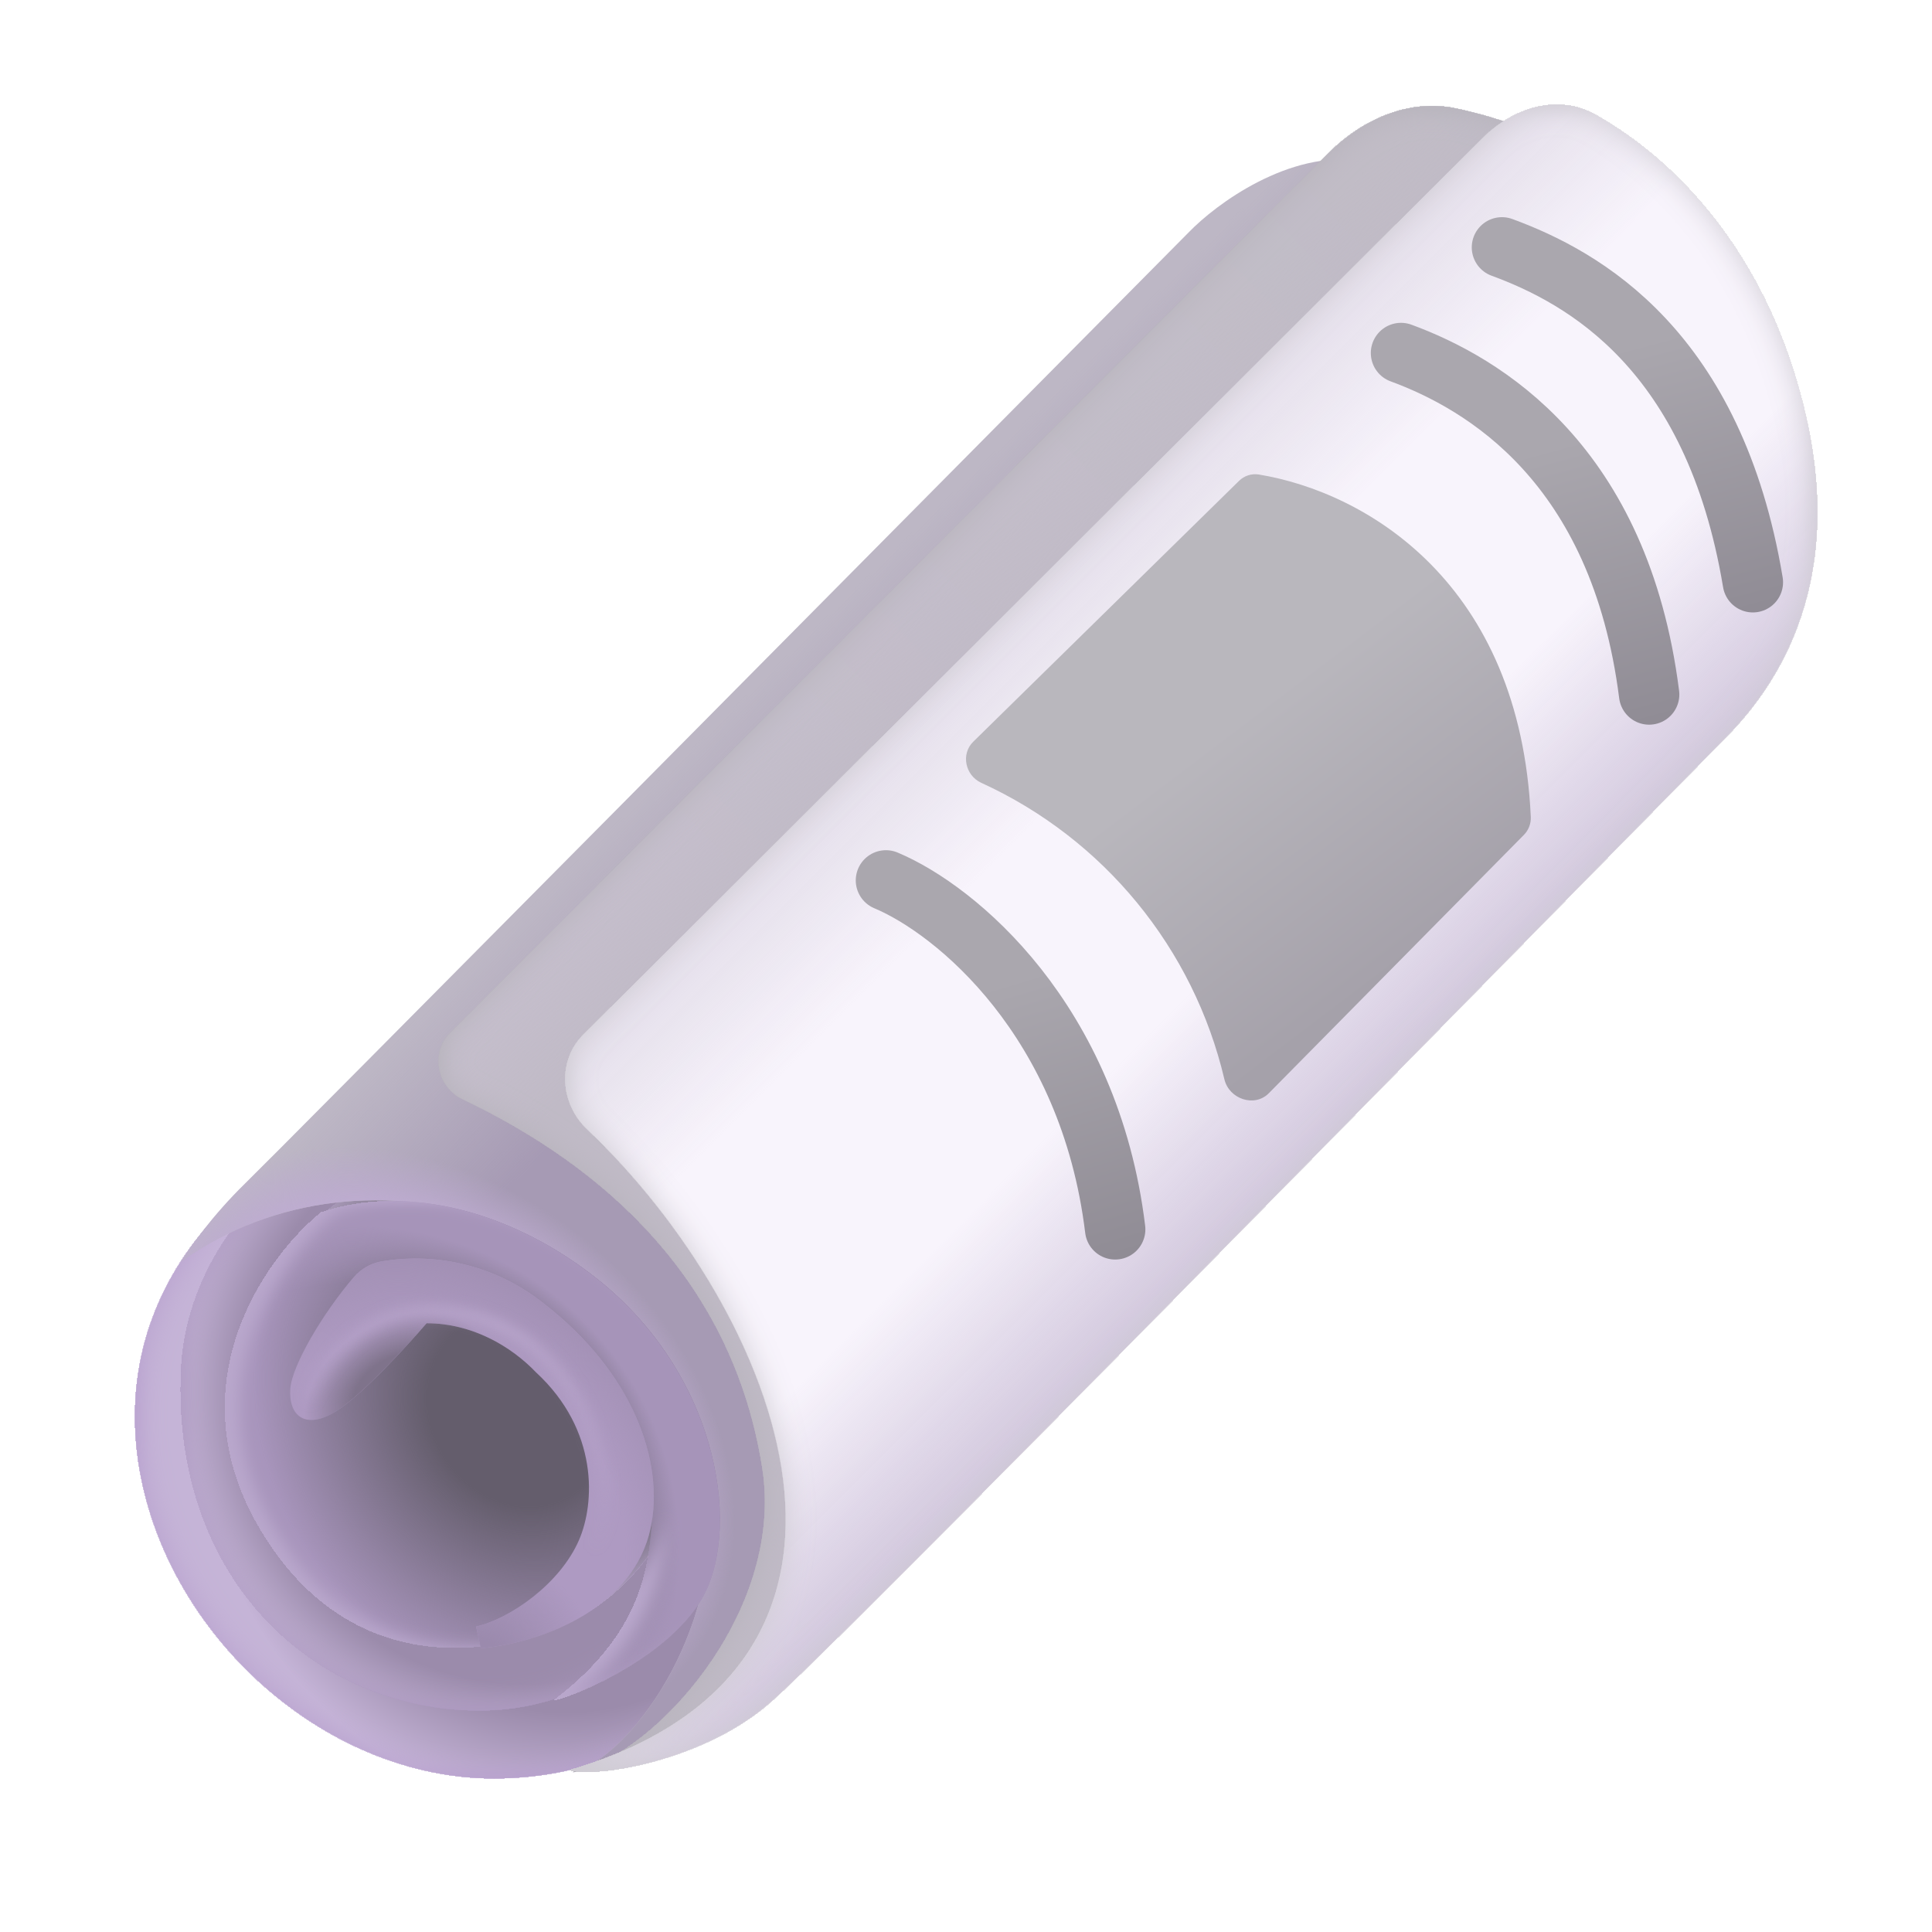
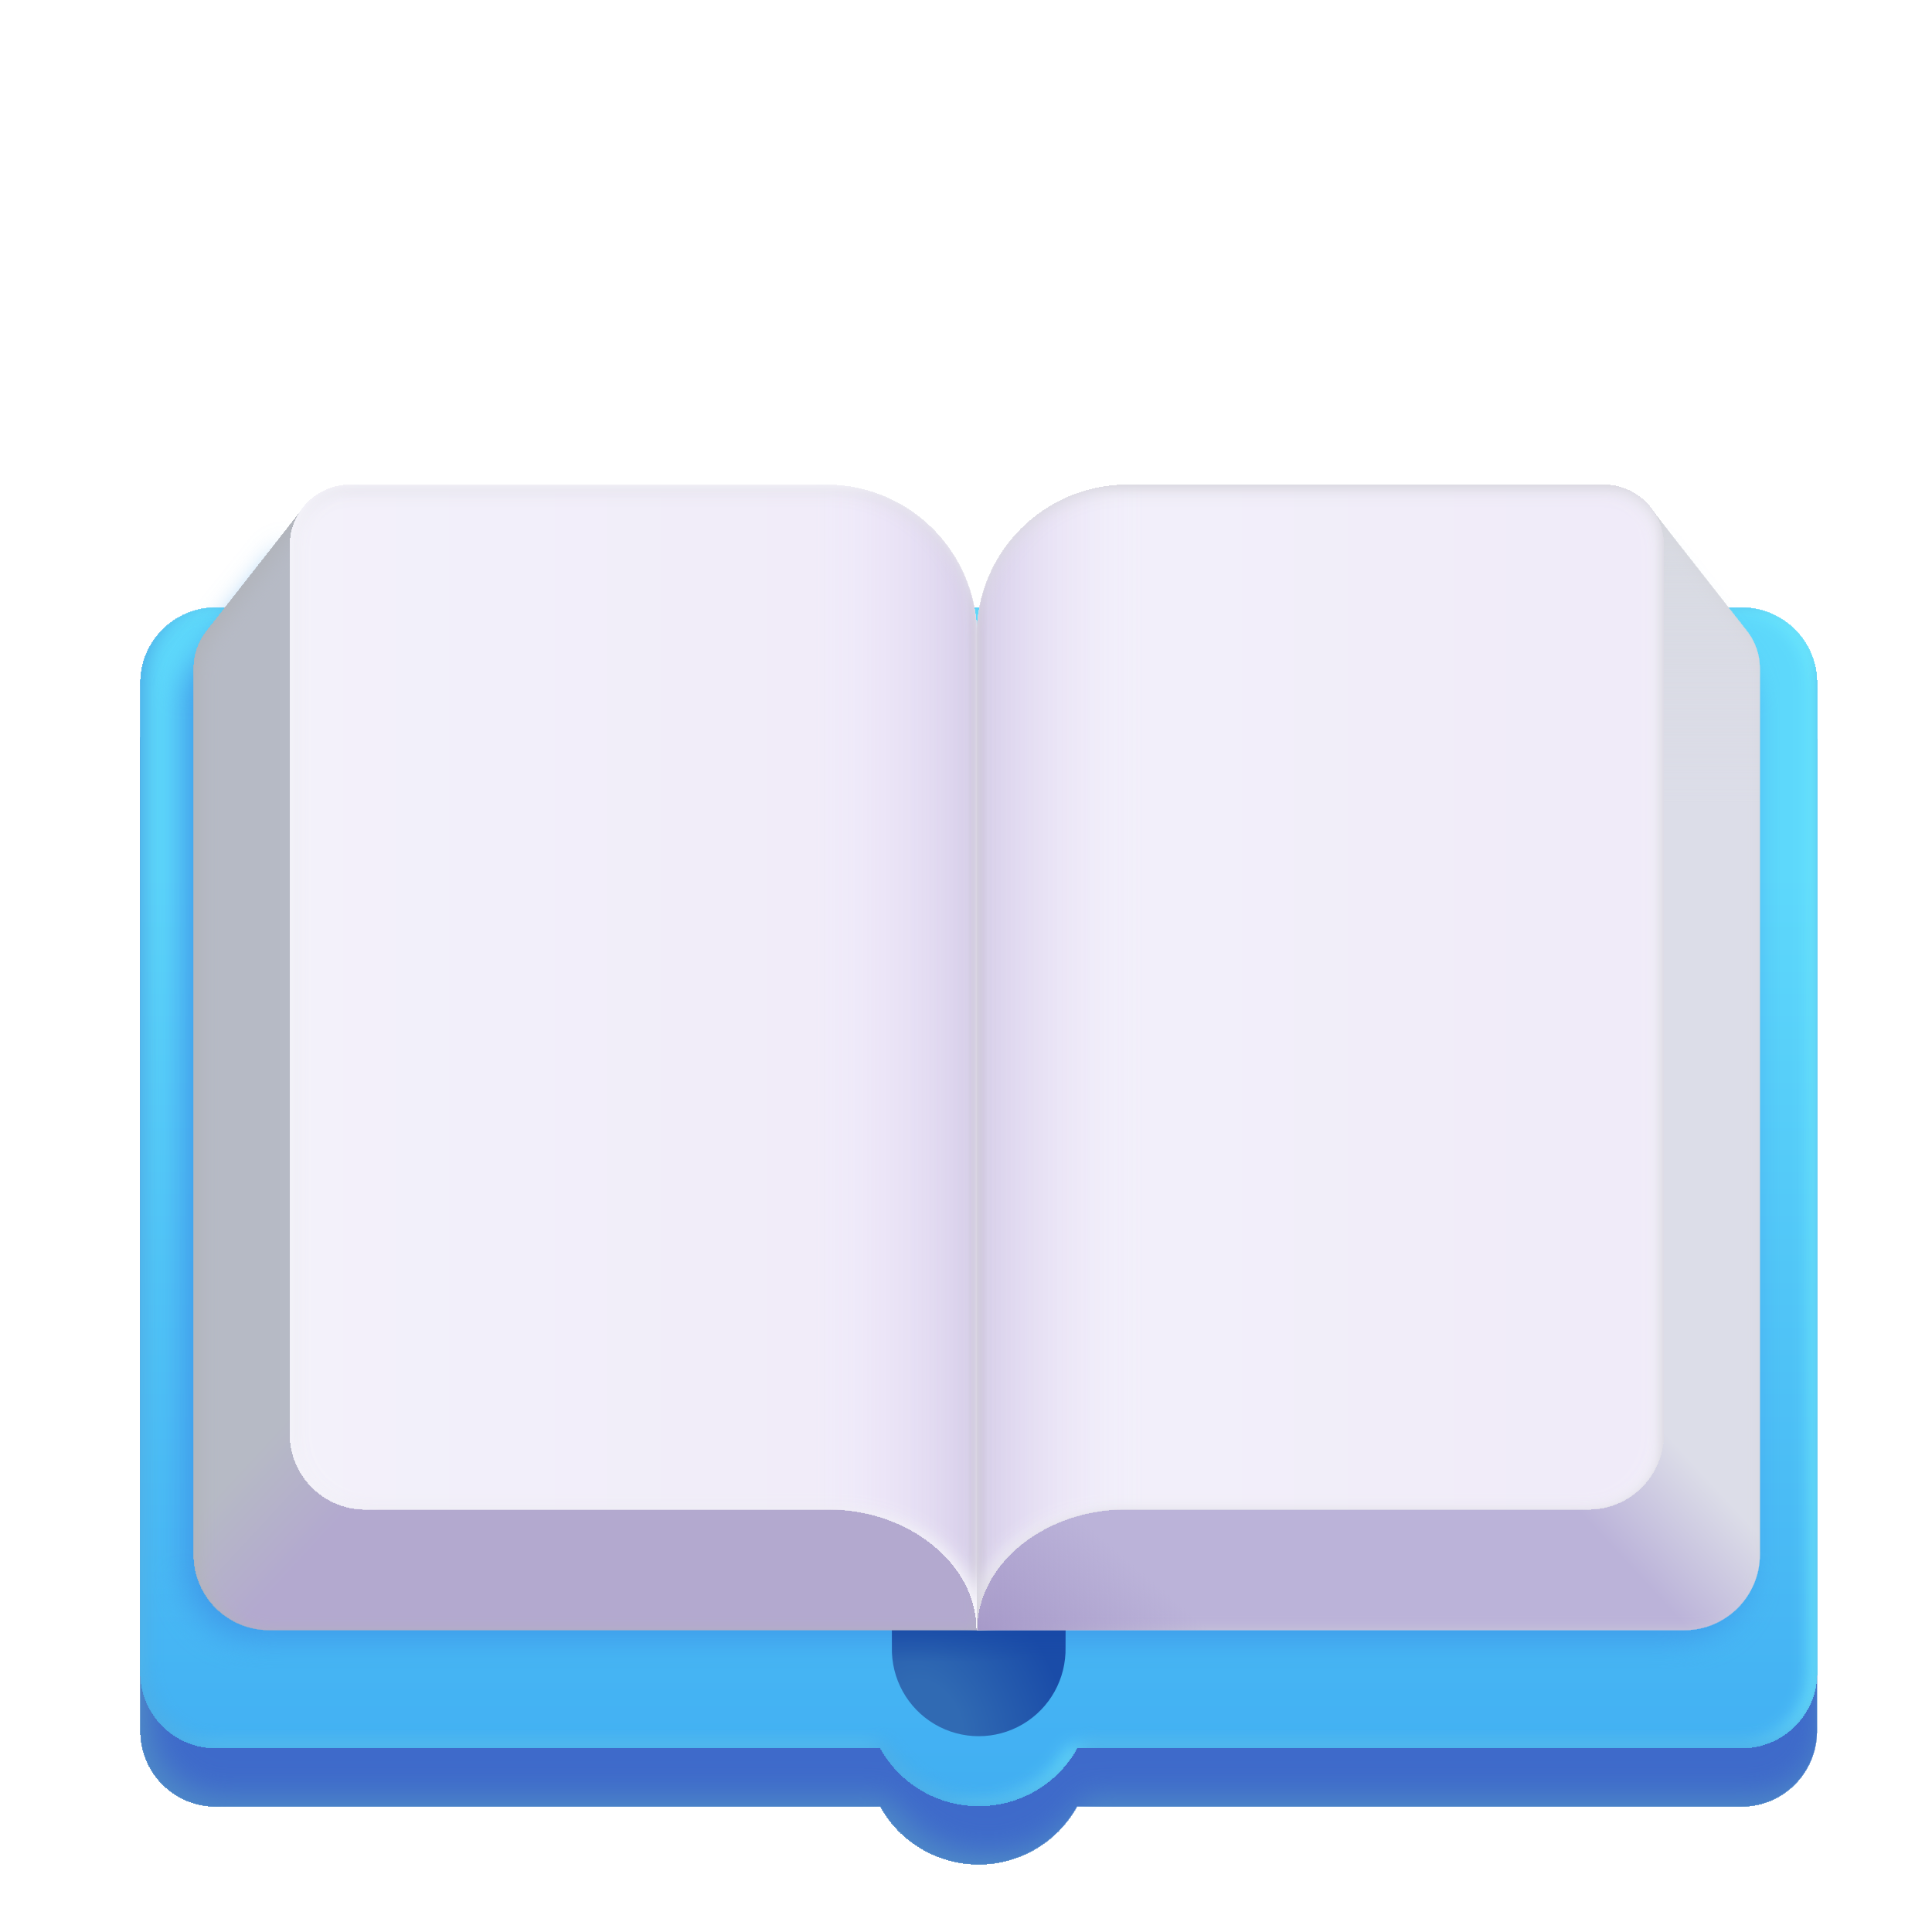
<svg xmlns="http://www.w3.org/2000/svg" width="1em" height="1em" viewBox="0 0 32 32">
  <g fill="none">
-     <g filter="url(#iVLjqec)">
-       <path fill="url(#i4NfdJe)" d="M13.815 23.855c0 3.094-2.522 5.601-5.633 5.601s-5.946-2.904-5.946-5.997s2.907-5.206 5.946-5.206c3.11 0 5.633 2.508 5.633 5.602" />
+     <g filter="url(#iW4wa2w)">
+       <path fill="#3E6ACA" d="M3.578 11.031c-.69 0-1.25.56-1.25 1.25v16.39c0 .691.56 1.25 1.25 1.25h11.005a1.863 1.863 0 0 0 3.256 0h11.005c.69 0 1.25-.559 1.25-1.25v-16.39c0-.69-.56-1.25-1.25-1.25z" />
    </g>
-     <g filter="url(#iCeLftb)">
-       <path fill="url(#iuLXeOs)" d="M12.658 23.05c0 2.684-2.035 5.281-4.718 5.281c-2.684 0-5.094-2.13-4.938-5.64c.11-2.453 2.507-4.516 5.13-4.516c2.683 0 4.526 2.191 4.526 4.875" />
+     <g filter="url(#iU5bllb)">
+       <path fill="url(#irlxH7k)" d="M3.578 10.063c-.69 0-1.25.56-1.25 1.25v16.39c0 .69.56 1.25 1.25 1.25h11.005a1.863 1.863 0 0 0 3.256 0h11.005c.69 0 1.25-.56 1.25-1.25v-16.39c0-.69-.56-1.25-1.25-1.25z" />
    </g>
-     <g filter="url(#icLk1Oe)">
-       <path fill="url(#ijUN8yc)" d="M11.688 22.603c0 2.508-1.422 4.494-3.532 4.572c-2.03 0-4.358-1.292-4.212-4.572c.102-2.293 3.215-4.084 5.665-4.084c2.509 0 2.079 1.576 2.079 4.084" />
+     <g filter="url(#ixEQfTb)">
+       <path fill="#3F9BEA" d="m4.81 9.094l-1.565 1.941a.96.96 0 0 0-.214.602V25.93c0 .672.56 1.217 1.25 1.217H27.72c.69 0 1.25-.545 1.25-1.217V11.637a.96.96 0 0 0-.214-.602L27.19 9.094L25.348 23.74H6.652z" />
    </g>
-     <path fill="#BDB7C5" d="M9.664 29.294q-.1.046-.193.069q.098-.033.193-.069c.994-.457 2.436-2.63 2.026-4.884c-.776-4.267-5.625-5.704-8.688-3.516c.125-.208.513-.76 1.063-1.297S14.71 8.873 19.69 3.847c.453-.469 1.659-1.362 2.859-1.187l-5.453 18.234c-.657 2.15-3.055 6.795-7.432 8.4" />
-     <path fill="url(#ikeGk9d)" d="M9.664 29.294q-.1.046-.193.069q.098-.033.193-.069c.994-.457 2.436-2.63 2.026-4.884c-.776-4.267-5.625-5.704-8.688-3.516c.125-.208.513-.76 1.063-1.297S14.71 8.873 19.69 3.847c.453-.469 1.659-1.362 2.859-1.187l-5.453 18.234c-.657 2.15-3.055 6.795-7.432 8.4" />
-     <path fill="url(#iSqjmrd)" d="M9.664 29.294q-.1.046-.193.069q.098-.033.193-.069c.994-.457 2.436-2.63 2.026-4.884c-.776-4.267-5.625-5.704-8.688-3.516c.125-.208.513-.76 1.063-1.297S14.71 8.873 19.69 3.847c.453-.469 1.659-1.362 2.859-1.187l-5.453 18.234c-.657 2.15-3.055 6.795-7.432 8.4" />
-     <g filter="url(#itV62Ld)">
-       <path fill="url(#iTMHJNb)" d="M9.753 29.282q-.131.045-.25.065q.125-.03.25-.065c1.262-.441 3.233-2.67 2.874-4.966c-.543-3.468-3.111-5.232-4.96-6.108c-.424-.2-.543-.765-.212-1.097l14.543-14.57c.563-.564 1.334-.906 2.114-.745c.786.164 1.647.482 2.296 1.004L12.815 20.91c.354.802 1 2.85.75 4.625c-.3 2.127-1.892 3.22-3.812 3.747" />
-       <path fill="url(#ii6Hvad)" d="M9.753 29.282q-.131.045-.25.065q.125-.03.25-.065c1.262-.441 3.233-2.67 2.874-4.966c-.543-3.468-3.111-5.232-4.96-6.108c-.424-.2-.543-.765-.212-1.097l14.543-14.57c.563-.564 1.334-.906 2.114-.745c.786.164 1.647.482 2.296 1.004L12.815 20.91c.354.802 1 2.85.75 4.625c-.3 2.127-1.892 3.22-3.812 3.747" />
+     <path fill="url(#iDgSBtb)" d="M14.773 25.703h2.875v1.578a1.438 1.438 0 1 1-2.875 0z" />
+     <path fill="url(#i3Tskbc)" d="M14.773 25.703h2.875v1.578a1.438 1.438 0 1 1-2.875 0z" />
+     <g filter="url(#iaoDsVd)">
+       <path fill="url(#iy0dfHe)" d="M3.424 10.455L4.99 8.46L6.832 23.5h9.348V27H4.46c-.69 0-1.25-.56-1.25-1.25V11.072a1 1 0 0 1 .214-.617" />
    </g>
-     <g filter="url(#iGDX0Db)">
-       <path fill="#F8F4FC" d="M12.752 28.203c-1.07.938-2.802 1.242-3.312 1.117c5.838-1.735 3.485-7.573.28-10.622c-.44-.418-.49-1.128-.06-1.557L24.55 2.295c.51-.51 1.247-.746 1.876-.394c1.09.61 2.544 1.918 3.28 4.24c1.023 3.222-.163 5.102-1.11 6.062c-4.79 4.865-14.62 14.928-15.843 16" />
-       <path fill="url(#iRvHhae)" d="M12.752 28.203c-1.07.938-2.802 1.242-3.312 1.117c5.838-1.735 3.485-7.573.28-10.622c-.44-.418-.49-1.128-.06-1.557L24.55 2.295c.51-.51 1.247-.746 1.876-.394c1.09.61 2.544 1.918 3.28 4.24c1.023 3.222-.163 5.102-1.11 6.062c-4.79 4.865-14.62 14.928-15.843 16" />
-       <path fill="url(#iisHCye)" d="M12.752 28.203c-1.07.938-2.802 1.242-3.312 1.117c5.838-1.735 3.485-7.573.28-10.622c-.44-.418-.49-1.128-.06-1.557L24.55 2.295c.51-.51 1.247-.746 1.876-.394c1.09.61 2.544 1.918 3.28 4.24c1.023 3.222-.163 5.102-1.11 6.062c-4.79 4.865-14.62 14.928-15.843 16" />
+     <g filter="url(#iggHM1c)">
+       <path fill="url(#i2ppiTc)" d="M28.935 10.455L27.369 8.46L25.528 23.5H16.18V27h11.718c.69 0 1.25-.56 1.25-1.25V11.072a1 1 0 0 0-.213-.617" />
+       <path fill="url(#iad3Q2d)" d="M28.935 10.455L27.369 8.46L25.528 23.5H16.18V27h11.718c.69 0 1.25-.56 1.25-1.25V11.072a1 1 0 0 0-.213-.617" />
    </g>
-     <path stroke="url(#iyC7Lcb)" stroke-linecap="round" d="M14.674 14.582c1.156.484 3.375 2.312 3.797 5.78" />
-     <path stroke="url(#iZGgtmd)" stroke-linecap="round" d="M23.205 5.847c1.36.5 3.625 1.828 4.11 5.656" />
-     <path stroke="url(#iimGq9b)" stroke-linecap="round" d="M24.877 4.097c1.36.5 3.516 1.703 4.156 5.547" />
-     <path fill="url(#isAhSEd)" d="m20.521 7.966l-4.4 4.318c-.209.204-.135.558.13.681a7.22 7.22 0 0 1 4.029 4.912c.078.328.5.47.736.23l4.226-4.28a.4.4 0 0 0 .113-.293c-.177-3.88-2.723-5.381-4.507-5.675a.38.38 0 0 0-.327.107" />
-     <g filter="url(#iowgvgc)">
-       <path fill="#A895BC" d="M4.308 25.316c-1.412-2.388.089-4.484 1.016-5.234c1.453-.485 3.19 0 4.578 1.109c2.062 1.648 2.383 4.242 1.695 5.336c-.55.875-1.846 1.482-2.414 1.633c1.606-1.22 1.575-2.429 1.631-3.185c-.056.438-.346 1.136-.99 1.638c-.703.547-3.75 1.687-5.516-1.297" />
-       <path fill="url(#i6zbDkR)" d="M4.308 25.316c-1.412-2.388.089-4.484 1.016-5.234c1.453-.485 3.19 0 4.578 1.109c2.062 1.648 2.383 4.242 1.695 5.336c-.55.875-1.846 1.482-2.414 1.633c1.606-1.22 1.575-2.429 1.631-3.185c-.056.438-.346 1.136-.99 1.638c-.703.547-3.75 1.687-5.516-1.297" />
-       <path fill="url(#iDvpCAe)" d="M4.308 25.316c-1.412-2.388.089-4.484 1.016-5.234c1.453-.485 3.19 0 4.578 1.109c2.062 1.648 2.383 4.242 1.695 5.336c-.55.875-1.846 1.482-2.414 1.633c1.606-1.22 1.575-2.429 1.631-3.185c-.056.438-.346 1.136-.99 1.638c-.703.547-3.75 1.687-5.516-1.297" />
+     <path fill="url(#iJAyaip)" d="M28.935 10.455L27.369 8.46L25.528 23.5H16.18V27h11.718c.69 0 1.25-.56 1.25-1.25V11.072a1 1 0 0 0-.213-.617" />
+     <g filter="url(#iAlzg0d)">
+       <path fill="url(#iJpgGhd)" d="M4.805 9.031a1 1 0 0 1 1-1h7.875a2.5 2.5 0 0 1 2.5 2.5v16.461c0-1.1-1.133-1.992-2.446-1.992h-7.68c-.69 0-1.25-.56-1.25-1.25z" />
+       <path fill="url(#ieLzLNb)" d="M4.805 9.031a1 1 0 0 1 1-1h7.875a2.5 2.5 0 0 1 2.5 2.5v16.461c0-1.1-1.133-1.992-2.446-1.992h-7.68c-.69 0-1.25-.56-1.25-1.25z" />
+       <path fill="url(#iEoXU8c)" d="M4.805 9.031a1 1 0 0 1 1-1h7.875a2.5 2.5 0 0 1 2.5 2.5v16.461c0-1.1-1.133-1.992-2.446-1.992h-7.68c-.69 0-1.25-.56-1.25-1.25z" />
    </g>
-     <path fill="#AE9AC2" d="M5.574 23.37c.418-.262 1.169-1.078 1.492-1.453c.75 0 1.396.378 1.812.813c1.04.96.977 2.172.711 2.781c-.314.722-1.14 1.3-1.703 1.43l.078.36c1.098-.102 2.54-.704 2.813-1.993c.23-1.084-.28-2.572-1.782-3.727a3.4 3.4 0 0 0-2.67-.689a.78.78 0 0 0-.465.263c-.509.59-1.024 1.46-1.052 1.848c-.031.438.242.696.766.368" />
-     <path fill="url(#iDjXZMc)" d="M5.574 23.37c.418-.262 1.169-1.078 1.492-1.453c.75 0 1.396.378 1.812.813c1.04.96.977 2.172.711 2.781c-.314.722-1.14 1.3-1.703 1.43l.078.36c1.098-.102 2.54-.704 2.813-1.993c.23-1.084-.28-2.572-1.782-3.727a3.4 3.4 0 0 0-2.67-.689a.78.78 0 0 0-.465.263c-.509.59-1.024 1.46-1.052 1.848c-.031.438.242.696.766.368" />
-     <path fill="url(#iK0RFFe)" d="M5.574 23.37c.418-.262 1.169-1.078 1.492-1.453c.75 0 1.396.378 1.812.813c1.04.96.977 2.172.711 2.781c-.314.722-1.14 1.3-1.703 1.43l.078.36c1.098-.102 2.54-.704 2.813-1.993c.23-1.084-.28-2.572-1.782-3.727a3.4 3.4 0 0 0-2.67-.689a.78.78 0 0 0-.465.263c-.509.59-1.024 1.46-1.052 1.848c-.031.438.242.696.766.368" />
-     <path fill="url(#irQMQfe)" d="M5.574 23.37c.418-.262 1.169-1.078 1.492-1.453c.75 0 1.396.378 1.812.813c1.04.96.977 2.172.711 2.781c-.314.722-1.14 1.3-1.703 1.43l.078.36c1.098-.102 2.54-.704 2.813-1.993c.23-1.084-.28-2.572-1.782-3.727a3.4 3.4 0 0 0-2.67-.689a.78.78 0 0 0-.465.263c-.509.59-1.024 1.46-1.052 1.848c-.031.438.242.696.766.368" />
-     <g filter="url(#ialleuc)">
-       <path stroke="url(#iNxfogb)" stroke-width=".15" d="M5.111 23.19c.167-.442.79-1.484 1.985-1.484c1.219 0 2.341.752 2.781 2.25c.5 1.704-.516 2.641-1.172 2.922" />
+     <g filter="url(#iOq1JHe)">
+       <path fill="url(#i7R9JeL)" d="M27.555 9.031a1 1 0 0 0-1-1H18.68a2.5 2.5 0 0 0-2.5 2.5v16.461c0-1.1 1.133-1.992 2.445-1.992h7.68c.69 0 1.25-.56 1.25-1.25z" />
+       <path fill="url(#iT5Qiec)" d="M27.555 9.031a1 1 0 0 0-1-1H18.68a2.5 2.5 0 0 0-2.5 2.5v16.461c0-1.1 1.133-1.992 2.445-1.992h7.68c.69 0 1.25-.56 1.25-1.25z" />
+       <path fill="url(#iunkFrb)" d="M27.555 9.031a1 1 0 0 0-1-1H18.68a2.5 2.5 0 0 0-2.5 2.5v16.461c0-1.1 1.133-1.992 2.445-1.992h7.68c.69 0 1.25-.56 1.25-1.25z" />
    </g>
    <defs>
-       <radialGradient id="i4NfdJe" cx="0" cy="0" r="1" gradientTransform="matrix(-5.59376 1.82573 -1.86797 -5.7232 9.283 23.855)" gradientUnits="userSpaceOnUse">
-         <stop offset=".746" stop-color="#9B8BAB" />
-         <stop offset="1" stop-color="#C5B4D7" />
-       </radialGradient>
-       <radialGradient id="iuLXeOs" cx="0" cy="0" r="1" gradientTransform="rotate(154.73 1.645 12.58)scale(5.56364 5.87643)" gradientUnits="userSpaceOnUse">
-         <stop offset=".796" stop-color="#9B8BAB" />
-         <stop offset="1" stop-color="#C5B4D7" />
-       </radialGradient>
-       <radialGradient id="ijUN8yc" cx="0" cy="0" r="1" gradientTransform="rotate(154.879 2.51 12.222)scale(6.24037 6.84519)" gradientUnits="userSpaceOnUse">
-         <stop offset=".245" stop-color="#645E6C" />
-         <stop offset="1" stop-color="#B3A4C3" />
-       </radialGradient>
-       <radialGradient id="iSqjmrd" cx="0" cy="0" r="1" gradientTransform="rotate(-139.912 7.868 10.693)scale(5.6777 4.35703)" gradientUnits="userSpaceOnUse">
-         <stop offset=".805" stop-color="#BEACD1" />
-         <stop offset="1" stop-color="#BEACD1" stop-opacity="0" />
-       </radialGradient>
-       <radialGradient id="i6zbDkR" cx="0" cy="0" r="1" gradientTransform="rotate(147.95 .945 12.908)scale(4.23999 4.79369)" gradientUnits="userSpaceOnUse">
-         <stop offset=".344" stop-color="#645D6C" />
-         <stop offset="1" stop-color="#645D6C" stop-opacity="0" />
-       </radialGradient>
-       <radialGradient id="iDvpCAe" cx="0" cy="0" r="1" gradientTransform="rotate(-38.304 39.94 4.49)scale(5.49547 5.4486)" gradientUnits="userSpaceOnUse">
-         <stop offset=".816" stop-color="#A694B9" stop-opacity="0" />
-         <stop offset=".993" stop-color="#A694B9" />
-       </radialGradient>
-       <radialGradient id="iDjXZMc" cx="0" cy="0" r="1" gradientTransform="matrix(-1.4375 .84375 -.58728 -1.00055 6.596 23.035)" gradientUnits="userSpaceOnUse">
-         <stop offset=".475" stop-color="#7F738B" />
-         <stop offset="1" stop-color="#7F738B" stop-opacity="0" />
-       </radialGradient>
-       <radialGradient id="iK0RFFe" cx="0" cy="0" r="1" gradientTransform="matrix(3.06248 -3.15627 3.71103 3.60076 7.252 25.222)" gradientUnits="userSpaceOnUse">
-         <stop offset=".645" stop-color="#A290B4" stop-opacity="0" />
-         <stop offset=".926" stop-color="#A290B4" />
-       </radialGradient>
-       <radialGradient id="irQMQfe" cx="0" cy="0" r="1" gradientTransform="matrix(1.63769 -1.3594 1.26899 1.52878 7.818 27.785)" gradientUnits="userSpaceOnUse">
-         <stop offset=".309" stop-color="#9B8AAD" />
-         <stop offset="1" stop-color="#9B8AAD" stop-opacity="0" />
-       </radialGradient>
-       <radialGradient id="iNxfogb" cx="0" cy="0" r="1" gradientTransform="rotate(98.039 -5.48 14.626)scale(4.82871 6.05431)" gradientUnits="userSpaceOnUse">
-         <stop stop-color="#BCA9CF" />
-         <stop offset=".778" stop-color="#BCA9CF" stop-opacity="0" />
-       </radialGradient>
-       <linearGradient id="ikeGk9d" x1="14.908" x2="9.971" y1="18.878" y2="13.847" gradientUnits="userSpaceOnUse">
-         <stop offset=".562" stop-color="#A69AB4" />
-         <stop offset="1" stop-color="#A69AB4" stop-opacity="0" />
+       <linearGradient id="irlxH7k" x1="16.211" x2="16.211" y1="14.438" y2="29.91" gradientUnits="userSpaceOnUse">
+         <stop stop-color="#5DD8FB" />
+         <stop offset="1" stop-color="#41AEF2" />
      </linearGradient>
-       <linearGradient id="iTMHJNb" x1="11.687" x2="26.408" y1="15.945" y2="1.756" gradientUnits="userSpaceOnUse">
-         <stop stop-color="#C5BECC" />
-         <stop offset="1" stop-color="#C0BCC5" />
+       <linearGradient id="i3Tskbc" x1="16.211" x2="16.211" y1="26.781" y2="27.531" gradientUnits="userSpaceOnUse">
+         <stop stop-color="#1748A6" />
+         <stop offset="1" stop-color="#1748A6" stop-opacity="0" />
      </linearGradient>
-       <linearGradient id="ii6Hvad" x1="19.565" x2="17.096" y1="10.66" y2="8.066" gradientUnits="userSpaceOnUse">
-         <stop offset=".441" stop-color="#C0BAC6" />
-         <stop offset="1" stop-color="#C0BAC6" stop-opacity="0" />
+       <linearGradient id="iy0dfHe" x1="12.516" x2="5.266" y1="28.656" y2="21.938" gradientUnits="userSpaceOnUse">
+         <stop offset=".75" stop-color="#B3A9CF" />
+         <stop offset=".932" stop-color="#B6BAC5" />
      </linearGradient>
-       <linearGradient id="iRvHhae" x1="21.315" x2="18.752" y1="19.972" y2="17.41" gradientUnits="userSpaceOnUse">
-         <stop stop-color="#CFC4DB" />
-         <stop offset="1" stop-color="#CFC4DB" stop-opacity="0" />
+       <linearGradient id="i2ppiTc" x1="19.844" x2="27.094" y1="28.656" y2="21.938" gradientUnits="userSpaceOnUse">
+         <stop offset=".717" stop-color="#BBB3D9" />
+         <stop offset=".913" stop-color="#DCDDE8" />
      </linearGradient>
-       <linearGradient id="iisHCye" x1="14.627" x2="17.44" y1="10.535" y2="13.347" gradientUnits="userSpaceOnUse">
-         <stop stop-color="#DBD5E2" />
-         <stop offset="1" stop-color="#DBD5E2" stop-opacity="0" />
+       <linearGradient id="iad3Q2d" x1="27.976" x2="27.976" y1="8.886" y2="13.327" gradientUnits="userSpaceOnUse">
+         <stop stop-color="#D8DAE2" />
+         <stop offset="1" stop-color="#D8DAE2" stop-opacity="0" />
      </linearGradient>
-       <linearGradient id="iyC7Lcb" x1="16.572" x2="18.002" y1="16.285" y2="20.972" gradientUnits="userSpaceOnUse">
-         <stop stop-color="#AAA7AE" />
-         <stop offset="1" stop-color="#908C95" />
+       <linearGradient id="iJAyaip" x1="16.18" x2="17.797" y1="27" y2="25.094" gradientUnits="userSpaceOnUse">
+         <stop stop-color="#A699C9" />
+         <stop offset="1" stop-color="#A699C9" stop-opacity="0" />
      </linearGradient>
-       <linearGradient id="iZGgtmd" x1="25.26" x2="26.544" y1="7.513" y2="12.172" gradientUnits="userSpaceOnUse">
-         <stop stop-color="#AAA7AE" />
-         <stop offset="1" stop-color="#908C95" />
+       <linearGradient id="iJpgGhd" x1="4.805" x2="15.328" y1="17.512" y2="17.512" gradientUnits="userSpaceOnUse">
+         <stop stop-color="#F3F1FA" />
+         <stop offset="1" stop-color="#F0EBF9" />
      </linearGradient>
-       <linearGradient id="iimGq9b" x1="26.955" x2="28.182" y1="5.731" y2="10.319" gradientUnits="userSpaceOnUse">
-         <stop stop-color="#AAA7AE" />
-         <stop offset="1" stop-color="#908C95" />
+       <linearGradient id="ieLzLNb" x1="16.18" x2="13.453" y1="25.688" y2="25.688" gradientUnits="userSpaceOnUse">
+         <stop stop-color="#D5CCE8" />
+         <stop offset="1" stop-color="#F2EBFF" stop-opacity="0" />
      </linearGradient>
-       <linearGradient id="isAhSEd" x1="19.877" x2="22.815" y1="12.41" y2="16.285" gradientUnits="userSpaceOnUse">
-         <stop stop-color="#B9B7BD" />
-         <stop offset="1" stop-color="#A5A1AA" />
+       <linearGradient id="iEoXU8c" x1="16.234" x2="16.016" y1="25.906" y2="25.906" gradientUnits="userSpaceOnUse">
+         <stop offset=".179" stop-color="#BFB3D1" />
+         <stop offset="1" stop-color="#BFB3D1" stop-opacity="0" />
      </linearGradient>
-       <filter id="iVLjqec" width="11.578" height="11.203" x="2.236" y="18.253" color-interpolation-filters="sRGB" filterUnits="userSpaceOnUse">
+       <linearGradient id="i7R9JeL" x1="16.18" x2="26.703" y1="17.512" y2="17.512" gradientUnits="userSpaceOnUse">
+         <stop stop-color="#F3F1FA" />
+         <stop offset="1" stop-color="#F0EBF9" />
+       </linearGradient>
+       <linearGradient id="iT5Qiec" x1="16.18" x2="18.984" y1="25.688" y2="25.688" gradientUnits="userSpaceOnUse">
+         <stop stop-color="#D5CCE8" />
+         <stop offset="1" stop-color="#F2EBFF" stop-opacity="0" />
+       </linearGradient>
+       <linearGradient id="iunkFrb" x1="16.152" x2="16.359" y1="25.906" y2="25.906" gradientUnits="userSpaceOnUse">
+         <stop stop-color="#BFB3D1" />
+         <stop offset="1" stop-color="#BFB3D1" stop-opacity="0" />
+       </linearGradient>
+       <filter id="iW4wa2w" width="27.916" height="19.998" x="2.328" y="10.881" color-interpolation-filters="sRGB" filterUnits="userSpaceOnUse">
        <feFlood flood-opacity="0" result="BackgroundImageFix" />
        <feBlend in="SourceGraphic" in2="BackgroundImageFix" result="shape" />
        <feColorMatrix in="SourceAlpha" result="hardAlpha" values="0 0 0 0 0 0 0 0 0 0 0 0 0 0 0 0 0 0 127 0" />
-         <feOffset />
+         <feOffset dx=".15" dy="-.15" />
        <feGaussianBlur stdDeviation=".25" />
        <feComposite in2="hardAlpha" k2="-1" k3="1" operator="arithmetic" />
-         <feColorMatrix values="0 0 0 0 0.718 0 0 0 0 0.624 0 0 0 0 0.808 0 0 0 1 0" />
-         <feBlend in2="shape" result="effect1_innerShadow_18_21204" />
+         <feColorMatrix values="0 0 0 0 0.306 0 0 0 0 0.541 0 0 0 0 0.78 0 0 0 1 0" />
+         <feBlend in2="shape" result="effect1_innerShadow_18_20736" />
      </filter>
-       <filter id="iCeLftb" width="9.663" height="10.156" x="2.995" y="18.175" color-interpolation-filters="sRGB" filterUnits="userSpaceOnUse">
+       <filter id="iU5bllb" width="27.966" height="19.948" x="2.228" y="9.963" color-interpolation-filters="sRGB" filterUnits="userSpaceOnUse">
        <feFlood flood-opacity="0" result="BackgroundImageFix" />
        <feBlend in="SourceGraphic" in2="BackgroundImageFix" result="shape" />
        <feColorMatrix in="SourceAlpha" result="hardAlpha" values="0 0 0 0 0 0 0 0 0 0 0 0 0 0 0 0 0 0 127 0" />
-         <feOffset />
-         <feGaussianBlur stdDeviation=".25" />
+         <feOffset dx="-.1" />
+         <feGaussianBlur stdDeviation=".15" />
        <feComposite in2="hardAlpha" k2="-1" k3="1" operator="arithmetic" />
-         <feColorMatrix values="0 0 0 0 0.675 0 0 0 0 0.596 0 0 0 0 0.753 0 0 0 1 0" />
-         <feBlend in2="shape" result="effect1_innerShadow_18_21204" />
+         <feColorMatrix values="0 0 0 0 0.451 0 0 0 0 0.941 0 0 0 0 1 0 0 0 1 0" />
+         <feBlend in2="shape" result="effect1_innerShadow_18_20736" />
+         <feColorMatrix in="SourceAlpha" result="hardAlpha" values="0 0 0 0 0 0 0 0 0 0 0 0 0 0 0 0 0 0 127 0" />
+         <feOffset dx=".1" dy="-.1" />
+         <feGaussianBlur stdDeviation=".15" />
+         <feComposite in2="hardAlpha" k2="-1" k3="1" operator="arithmetic" />
+         <feColorMatrix values="0 0 0 0 0.286 0 0 0 0 0.667 0 0 0 0 0.902 0 0 0 1 0" />
+         <feBlend in2="effect1_innerShadow_18_20736" result="effect2_innerShadow_18_20736" />
      </filter>
-       <filter id="icLk1Oe" width="8.278" height="9.156" x="3.938" y="18.019" color-interpolation-filters="sRGB" filterUnits="userSpaceOnUse">
+       <filter id="ixEQfTb" width="26.938" height="19.055" x="2.531" y="8.594" color-interpolation-filters="sRGB" filterUnits="userSpaceOnUse">
+         <feFlood flood-opacity="0" result="BackgroundImageFix" />
+         <feBlend in="SourceGraphic" in2="BackgroundImageFix" result="shape" />
+         <feGaussianBlur result="effect1_foregroundBlur_18_20736" stdDeviation=".25" />
+       </filter>
+       <filter id="iaoDsVd" width="13.069" height="18.639" x="3.211" y="8.461" color-interpolation-filters="sRGB" filterUnits="userSpaceOnUse">
        <feFlood flood-opacity="0" result="BackgroundImageFix" />
        <feBlend in="SourceGraphic" in2="BackgroundImageFix" result="shape" />
        <feColorMatrix in="SourceAlpha" result="hardAlpha" values="0 0 0 0 0 0 0 0 0 0 0 0 0 0 0 0 0 0 127 0" />
-         <feOffset dx=".5" dy="-.5" />
-         <feGaussianBlur stdDeviation=".25" />
+         <feOffset dx=".1" dy=".1" />
+         <feGaussianBlur stdDeviation=".15" />
        <feComposite in2="hardAlpha" k2="-1" k3="1" operator="arithmetic" />
-         <feColorMatrix values="0 0 0 0 0.71 0 0 0 0 0.639 0 0 0 0 0.784 0 0 0 1 0" />
-         <feBlend in2="shape" result="effect1_innerShadow_18_21204" />
+         <feColorMatrix values="0 0 0 0 0.694 0 0 0 0 0.706 0 0 0 0 0.733 0 0 0 1 0" />
+         <feBlend in2="shape" result="effect1_innerShadow_18_20736" />
      </filter>
-       <filter id="itV62Ld" width="19.144" height="27.591" x="7.264" y="1.756" color-interpolation-filters="sRGB" filterUnits="userSpaceOnUse">
+       <filter id="iggHM1c" width="13.069" height="18.639" x="16.18" y="8.461" color-interpolation-filters="sRGB" filterUnits="userSpaceOnUse">
        <feFlood flood-opacity="0" result="BackgroundImageFix" />
        <feBlend in="SourceGraphic" in2="BackgroundImageFix" result="shape" />
        <feColorMatrix in="SourceAlpha" result="hardAlpha" values="0 0 0 0 0 0 0 0 0 0 0 0 0 0 0 0 0 0 127 0" />
-         <feOffset />
-         <feGaussianBlur stdDeviation=".25" />
+         <feOffset dx=".1" dy=".1" />
+         <feGaussianBlur stdDeviation=".15" />
        <feComposite in2="hardAlpha" k2="-1" k3="1" operator="arithmetic" />
-         <feColorMatrix values="0 0 0 0 0.714 0 0 0 0 0.702 0 0 0 0 0.733 0 0 0 1 0" />
-         <feBlend in2="shape" result="effect1_innerShadow_18_21204" />
+         <feColorMatrix values="0 0 0 0 0.831 0 0 0 0 0.835 0 0 0 0 0.855 0 0 0 1 0" />
+         <feBlend in2="shape" result="effect1_innerShadow_18_20736" />
      </filter>
-       <filter id="iGDX0Db" width="20.736" height="27.614" x="9.362" y="1.733" color-interpolation-filters="sRGB" filterUnits="userSpaceOnUse">
+       <filter id="iAlzg0d" width="11.475" height="19.011" x="4.805" y="8.031" color-interpolation-filters="sRGB" filterUnits="userSpaceOnUse">
        <feFlood flood-opacity="0" result="BackgroundImageFix" />
        <feBlend in="SourceGraphic" in2="BackgroundImageFix" result="shape" />
        <feColorMatrix in="SourceAlpha" result="hardAlpha" values="0 0 0 0 0 0 0 0 0 0 0 0 0 0 0 0 0 0 127 0" />
-         <feOffset />
-         <feGaussianBlur stdDeviation=".25" />
+         <feOffset dy=".05" />
+         <feGaussianBlur stdDeviation=".15" />
        <feComposite in2="hardAlpha" k2="-1" k3="1" operator="arithmetic" />
-         <feColorMatrix values="0 0 0 0 0.808 0 0 0 0 0.796 0 0 0 0 0.824 0 0 0 1 0" />
-         <feBlend in2="shape" result="effect1_innerShadow_18_21204" />
+         <feColorMatrix values="0 0 0 0 0.827 0 0 0 0 0.82 0 0 0 0 0.855 0 0 0 1 0" />
+         <feBlend in2="shape" result="effect1_innerShadow_18_20736" />
+         <feColorMatrix in="SourceAlpha" result="hardAlpha" values="0 0 0 0 0 0 0 0 0 0 0 0 0 0 0 0 0 0 127 0" />
+         <feOffset dx=".1" />
+         <feGaussianBlur stdDeviation=".15" />
+         <feComposite in2="hardAlpha" k2="-1" k3="1" operator="arithmetic" />
+         <feColorMatrix values="0 0 0 0 0.98 0 0 0 0 0.976 0 0 0 0 1 0 0 0 1 0" />
+         <feBlend in2="effect1_innerShadow_18_20736" result="effect2_innerShadow_18_20736" />
      </filter>
-       <filter id="iowgvgc" width="8.445" height="8.265" x="3.729" y="19.894" color-interpolation-filters="sRGB" filterUnits="userSpaceOnUse">
+       <filter id="iOq1JHe" width="11.475" height="19.011" x="16.08" y="8.031" color-interpolation-filters="sRGB" filterUnits="userSpaceOnUse">
        <feFlood flood-opacity="0" result="BackgroundImageFix" />
        <feBlend in="SourceGraphic" in2="BackgroundImageFix" result="shape" />
        <feColorMatrix in="SourceAlpha" result="hardAlpha" values="0 0 0 0 0 0 0 0 0 0 0 0 0 0 0 0 0 0 127 0" />
-         <feOffset dx=".25" />
-         <feGaussianBlur stdDeviation=".125" />
+         <feOffset dx="-.1" />
+         <feGaussianBlur stdDeviation=".15" />
        <feComposite in2="hardAlpha" k2="-1" k3="1" operator="arithmetic" />
-         <feColorMatrix values="0 0 0 0 0.725 0 0 0 0 0.655 0 0 0 0 0.8 0 0 0 1 0" />
-         <feBlend in2="shape" result="effect1_innerShadow_18_21204" />
+         <feColorMatrix values="0 0 0 0 0.98 0 0 0 0 0.976 0 0 0 0 1 0 0 0 1 0" />
+         <feBlend in2="shape" result="effect1_innerShadow_18_20736" />
+         <feColorMatrix in="SourceAlpha" result="hardAlpha" values="0 0 0 0 0 0 0 0 0 0 0 0 0 0 0 0 0 0 127 0" />
+         <feOffset dy=".05" />
+         <feGaussianBlur stdDeviation=".15" />
+         <feComposite in2="hardAlpha" k2="-1" k3="1" operator="arithmetic" />
+         <feColorMatrix values="0 0 0 0 0.827 0 0 0 0 0.82 0 0 0 0 0.855 0 0 0 1 0" />
+         <feBlend in2="effect1_innerShadow_18_20736" result="effect2_innerShadow_18_20736" />
      </filter>
-       <filter id="ialleuc" width="5.445" height="5.716" x="4.841" y="21.431" color-interpolation-filters="sRGB" filterUnits="userSpaceOnUse">
-         <feFlood flood-opacity="0" result="BackgroundImageFix" />
-         <feBlend in="SourceGraphic" in2="BackgroundImageFix" result="shape" />
-         <feGaussianBlur result="effect1_foregroundBlur_18_21204" stdDeviation=".1" />
-       </filter>
+       <radialGradient id="iDgSBtb" cx="0" cy="0" r="1" gradientTransform="matrix(2 -1 1.40312 2.80625 15.375 28.531)" gradientUnits="userSpaceOnUse">
+         <stop offset=".232" stop-color="#306AB3" />
+         <stop offset="1" stop-color="#1A4CA8" />
+       </radialGradient>
    </defs>
  </g>
</svg>
